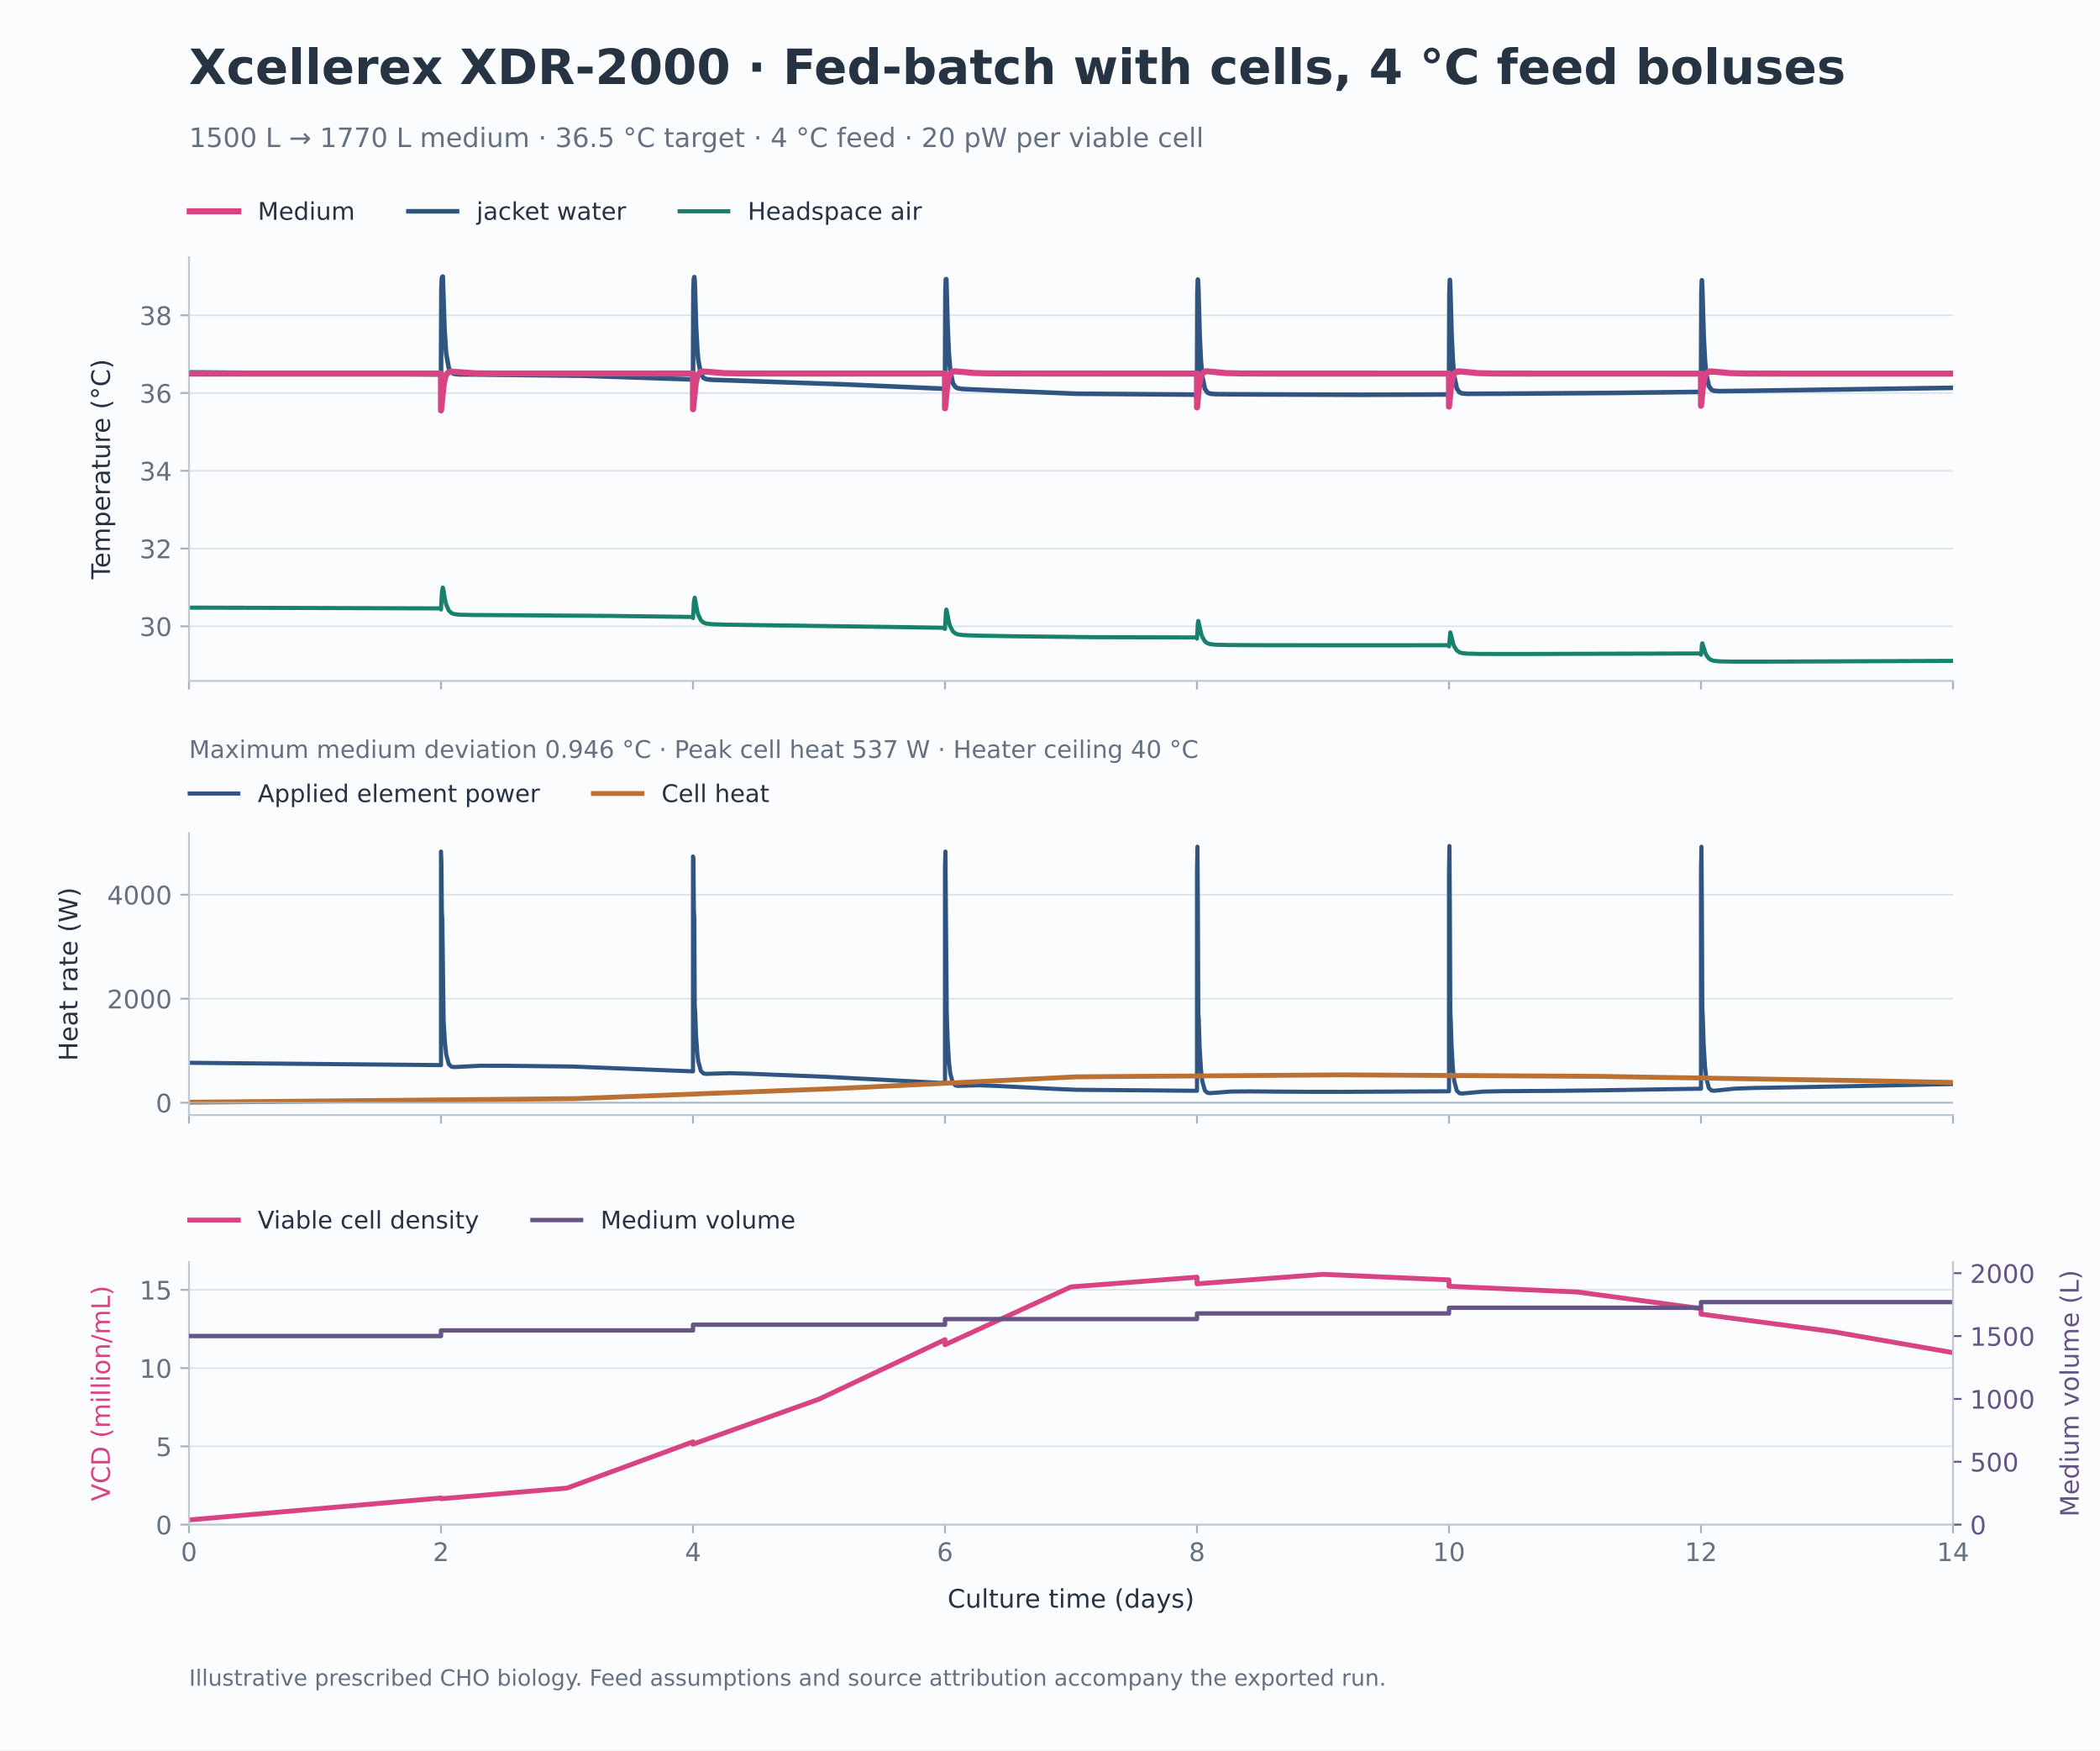
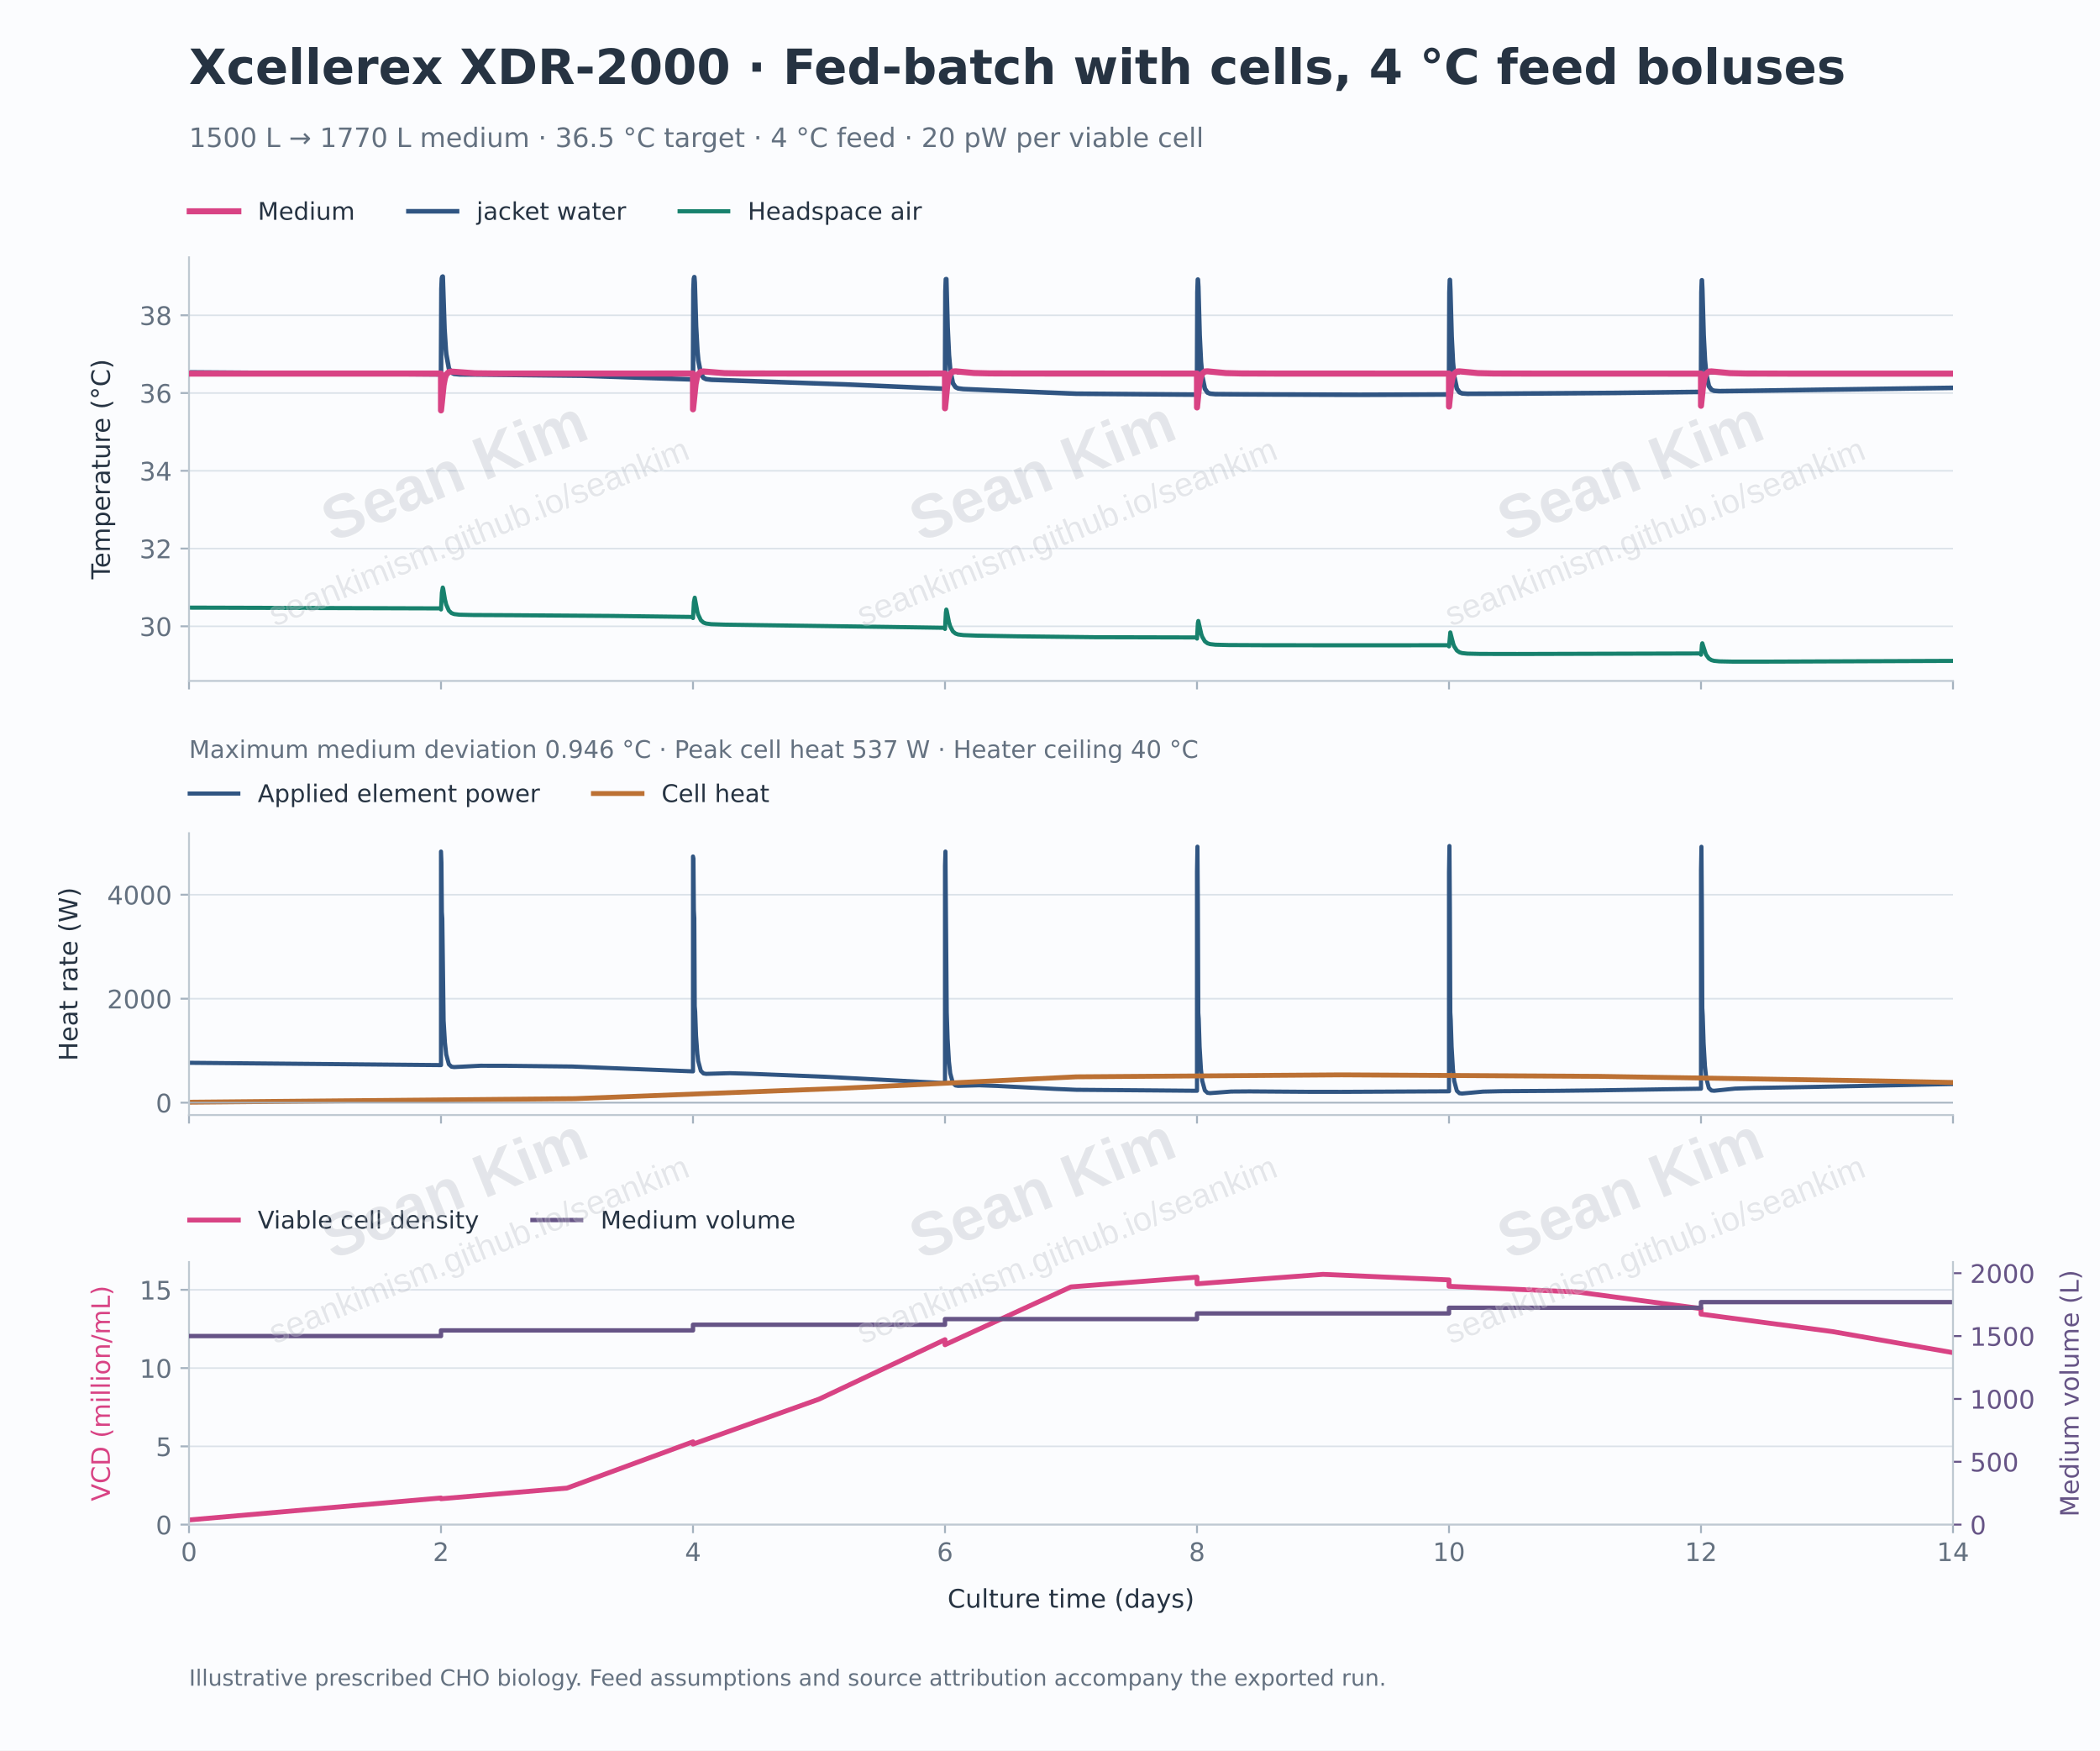
<svg xmlns="http://www.w3.org/2000/svg" xmlns:xlink="http://www.w3.org/1999/xlink" width="864pt" height="720pt" viewBox="0 0 864 720" version="1.1">
  <defs>
    <style type="text/css">*{stroke-linejoin: round; stroke-linecap: butt}</style>
  </defs>
  <g id="figure_1">
    <g id="patch_1">
      <path d="M 0 720  L 864 720  L 864 0  L 0 0  z " style="fill: #fbfcfe" />
    </g>
    <g id="axes_1">
      <g id="patch_2">
        <path d="M 77.76 280.08  L 803.52 280.08  L 803.52 105.84  L 77.76 105.84  z " style="fill: #fbfcfe" />
      </g>
      <g id="matplotlib.axis_1">
        <g id="xtick_1">
          <g id="line2d_1">
            <defs>
              <path id="mbd7b9701bb" d="M 0 0  L 0 3.5  " style="stroke: #a5b2bf; stroke-width: 0.8" />
            </defs>
            <g>
              <use xlink:href="#mbd7b9701bb" x="77.76" y="280.08" style="fill: #a5b2bf; stroke: #a5b2bf; stroke-width: 0.8" />
            </g>
          </g>
        </g>
        <g id="xtick_2">
          <g id="line2d_2">
            <g>
              <use xlink:href="#mbd7b9701bb" x="181.44" y="280.08" style="fill: #a5b2bf; stroke: #a5b2bf; stroke-width: 0.8" />
            </g>
          </g>
        </g>
        <g id="xtick_3">
          <g id="line2d_3">
            <g>
              <use xlink:href="#mbd7b9701bb" x="285.12" y="280.08" style="fill: #a5b2bf; stroke: #a5b2bf; stroke-width: 0.8" />
            </g>
          </g>
        </g>
        <g id="xtick_4">
          <g id="line2d_4">
            <g>
              <use xlink:href="#mbd7b9701bb" x="388.8" y="280.08" style="fill: #a5b2bf; stroke: #a5b2bf; stroke-width: 0.8" />
            </g>
          </g>
        </g>
        <g id="xtick_5">
          <g id="line2d_5">
            <g>
              <use xlink:href="#mbd7b9701bb" x="492.48" y="280.08" style="fill: #a5b2bf; stroke: #a5b2bf; stroke-width: 0.8" />
            </g>
          </g>
        </g>
        <g id="xtick_6">
          <g id="line2d_6">
            <g>
              <use xlink:href="#mbd7b9701bb" x="596.16" y="280.08" style="fill: #a5b2bf; stroke: #a5b2bf; stroke-width: 0.8" />
            </g>
          </g>
        </g>
        <g id="xtick_7">
          <g id="line2d_7">
            <g>
              <use xlink:href="#mbd7b9701bb" x="699.84" y="280.08" style="fill: #a5b2bf; stroke: #a5b2bf; stroke-width: 0.8" />
            </g>
          </g>
        </g>
        <g id="xtick_8">
          <g id="line2d_8">
            <g>
              <use xlink:href="#mbd7b9701bb" x="803.52" y="280.08" style="fill: #a5b2bf; stroke: #a5b2bf; stroke-width: 0.8" />
            </g>
          </g>
        </g>
      </g>
      <g id="matplotlib.axis_2">
        <g id="ytick_1">
          <g id="line2d_9">
            <path d="M 77.76 257.609  L 803.52 257.609  " clip-path="url(#p9bf98608b2)" style="fill: none; stroke: #dbe2e9; stroke-width: 0.65; stroke-linecap: square" />
          </g>
          <g id="line2d_10">
            <defs>
              <path id="m362c6464d0" d="M 0 0  L -3.5 0  " style="stroke: #a5b2bf; stroke-width: 0.8" />
            </defs>
            <g>
              <use xlink:href="#m362c6464d0" x="77.76" y="257.609" style="fill: #a5b2bf; stroke: #a5b2bf; stroke-width: 0.8" />
            </g>
          </g>
          <g id="text_1">
            <text style="font-size: 10.5px; font-family: 'DejaVu Sans'; text-anchor: end; fill: #647180" x="70.76" y="261.598" transform="rotate(-0 70.76 261.5981)">30</text>
          </g>
        </g>
        <g id="ytick_2">
          <g id="line2d_11">
            <path d="M 77.76 225.629  L 803.52 225.629  " clip-path="url(#p9bf98608b2)" style="fill: none; stroke: #dbe2e9; stroke-width: 0.65; stroke-linecap: square" />
          </g>
          <g id="line2d_12">
            <g>
              <use xlink:href="#m362c6464d0" x="77.76" y="225.629" style="fill: #a5b2bf; stroke: #a5b2bf; stroke-width: 0.8" />
            </g>
          </g>
          <g id="text_2">
            <text style="font-size: 10.5px; font-family: 'DejaVu Sans'; text-anchor: end; fill: #647180" x="70.76" y="229.618" transform="rotate(-0 70.76 229.6179)">32</text>
          </g>
        </g>
        <g id="ytick_3">
          <g id="line2d_13">
            <path d="M 77.76 193.648  L 803.52 193.648  " clip-path="url(#p9bf98608b2)" style="fill: none; stroke: #dbe2e9; stroke-width: 0.65; stroke-linecap: square" />
          </g>
          <g id="line2d_14">
            <g>
              <use xlink:href="#m362c6464d0" x="77.76" y="193.648" style="fill: #a5b2bf; stroke: #a5b2bf; stroke-width: 0.8" />
            </g>
          </g>
          <g id="text_3">
            <text style="font-size: 10.5px; font-family: 'DejaVu Sans'; text-anchor: end; fill: #647180" x="70.76" y="197.638" transform="rotate(-0 70.76 197.6376)">34</text>
          </g>
        </g>
        <g id="ytick_4">
          <g id="line2d_15">
            <path d="M 77.76 161.668  L 803.52 161.668  " clip-path="url(#p9bf98608b2)" style="fill: none; stroke: #dbe2e9; stroke-width: 0.65; stroke-linecap: square" />
          </g>
          <g id="line2d_16">
            <g>
              <use xlink:href="#m362c6464d0" x="77.76" y="161.668" style="fill: #a5b2bf; stroke: #a5b2bf; stroke-width: 0.8" />
            </g>
          </g>
          <g id="text_4">
            <text style="font-size: 10.5px; font-family: 'DejaVu Sans'; text-anchor: end; fill: #647180" x="70.76" y="165.657" transform="rotate(-0 70.76 165.6573)">36</text>
          </g>
        </g>
        <g id="ytick_5">
          <g id="line2d_17">
            <path d="M 77.76 129.688  L 803.52 129.688  " clip-path="url(#p9bf98608b2)" style="fill: none; stroke: #dbe2e9; stroke-width: 0.65; stroke-linecap: square" />
          </g>
          <g id="line2d_18">
            <g>
              <use xlink:href="#m362c6464d0" x="77.76" y="129.688" style="fill: #a5b2bf; stroke: #a5b2bf; stroke-width: 0.8" />
            </g>
          </g>
          <g id="text_5">
            <text style="font-size: 10.5px; font-family: 'DejaVu Sans'; text-anchor: end; fill: #647180" x="70.76" y="133.677" transform="rotate(-0 70.76 133.677)">38</text>
          </g>
        </g>
        <g id="text_6">
          <text style="font-size: 10.5px; font-family: 'DejaVu Sans'; text-anchor: middle; fill: #263342" x="45.215" y="192.96" transform="rotate(-90 45.21508 192.96)">Temperature (°C)</text>
        </g>
      </g>
      <g id="line2d_19">
        <path d="M 77.76 153.163  L 101.52 153.344  L 181.443 153.998  L 181.62 118.806  L 181.8 114.542  L 181.98 113.875  L 182.16 113.76  L 182.88 135.313  L 183.42 143.815  L 183.6 145.68  L 184.68 151.521  L 185.76 153.254  L 186.84 153.774  L 189 153.986  L 199.8 154.087  L 239.76 154.538  L 285.123 156.076  L 285.3 119.163  L 285.48 114.689  L 285.66 113.997  L 285.84 116.23  L 286.38 134.287  L 286.92 144.176  L 287.28 148.128  L 288.36 153.726  L 289.44 155.418  L 290.52 155.945  L 292.68 156.204  L 302.4 156.537  L 347.76 158.118  L 388.803 159.911  L 388.98 119.769  L 389.16 114.846  L 389.34 114.815  L 389.88 134.6  L 390.42 146.012  L 390.96 152.275  L 392.04 157.607  L 393.12 159.234  L 394.2 159.751  L 396.36 160.024  L 408.24 160.536  L 442.8 161.943  L 492.483 162.32  L 492.66 120.193  L 492.84 115.004  L 493.02 117.98  L 493.56 137.859  L 494.1 148.801  L 494.64 154.808  L 495.72 159.919  L 496.8 161.46  L 497.88 161.927  L 500.04 162.119  L 511.92 162.212  L 559.44 162.383  L 596.163 162.257  L 596.34 120.254  L 596.52 115.15  L 596.7 119.187  L 597.24 138.41  L 597.78 149.036  L 598.32 154.88  L 599.4 159.863  L 600.48 161.366  L 601.56 161.814  L 603.72 161.98  L 617.76 161.932  L 664.2 161.619  L 699.843 161.2  L 700.02 120.188  L 700.2 115.289  L 700.38 119.093  L 700.92 137.84  L 701.46 148.222  L 702 153.945  L 703.08 158.835  L 704.16 160.309  L 705.24 160.744  L 707.4 160.891  L 719.28 160.753  L 803.52 159.524  L 803.52 159.524  " clip-path="url(#p9bf98608b2)" style="fill: none; stroke: #305582; stroke-width: 1.9; stroke-linecap: square" />
      </g>
      <g id="line2d_20">
        <path d="M 77.76 249.926  L 114.48 250.036  L 181.44 250.247  L 181.443 250.687  L 181.8 243.803  L 182.16 241.686  L 182.34 242.158  L 183.06 246.517  L 183.6 248.725  L 184.68 251.162  L 185.76 252.171  L 186.84 252.582  L 189 252.841  L 194.4 252.969  L 210.6 253.055  L 251.64 253.341  L 285.12 253.77  L 285.123 254.219  L 285.48 247.655  L 285.84 245.848  L 286.92 251.624  L 287.28 252.881  L 288.36 255.127  L 289.44 256.076  L 290.52 256.475  L 292.68 256.745  L 298.08 256.926  L 314.28 257.16  L 366.12 257.881  L 388.8 258.237  L 388.803 258.695  L 389.16 251.956  L 389.34 250.735  L 389.52 251.256  L 390.42 255.852  L 390.96 257.667  L 392.04 259.712  L 393.12 260.591  L 394.2 260.97  L 396.36 261.242  L 401.76 261.442  L 417.96 261.72  L 450.36 262.096  L 492.48 262.2  L 492.483 262.67  L 492.84 256.285  L 493.02 255.423  L 494.28 260.937  L 494.64 261.952  L 495.72 263.797  L 496.8 264.597  L 497.88 264.942  L 500.04 265.182  L 505.44 265.319  L 521.64 265.401  L 568.08 265.428  L 596.16 265.391  L 596.163 265.881  L 596.7 260.129  L 597.96 264.995  L 598.32 265.903  L 599.4 267.572  L 600.48 268.306  L 601.56 268.628  L 603.72 268.852  L 609.12 268.973  L 624.24 269.002  L 699.84 268.788  L 699.843 269.298  L 700.02 267.871  L 700.2 265.286  L 700.38 264.603  L 701.82 269.018  L 702 269.389  L 703.08 270.865  L 704.16 271.527  L 705.24 271.823  L 707.4 272.034  L 712.8 272.146  L 729 272.138  L 803.52 271.834  L 803.52 271.834  " clip-path="url(#p9bf98608b2)" style="fill: none; stroke: #17816d; stroke-width: 1.7; stroke-linecap: square" />
      </g>
      <g id="line2d_21">
        <path d="M 77.76 153.673  L 803.52 153.673  " clip-path="url(#p9bf98608b2)" style="fill: none; stroke-dasharray: 4.5,3.6; stroke-dashoffset: 0; stroke: #263342; stroke-opacity: 0.65; stroke-width: 0.9" />
      </g>
      <g id="patch_3">
        <path d="M 77.76 280.08  L 77.76 105.84  " style="fill: none; stroke: #bfc9d2; stroke-width: 0.8; stroke-linejoin: miter; stroke-linecap: square" />
      </g>
      <g id="patch_4">
        <path d="M 77.76 280.08  L 803.52 280.08  " style="fill: none; stroke: #bfc9d2; stroke-width: 0.8; stroke-linejoin: miter; stroke-linecap: square" />
      </g>
      <g id="line2d_22">
        <path d="M 77.76 153.673  L 181.437 153.667  L 181.44 168.803  L 181.443 168.792  L 181.8 165.498  L 182.52 158.392  L 183.06 155.537  L 183.6 154.06  L 184.68 152.989  L 185.76 152.837  L 195.48 153.545  L 204.12 153.647  L 233.28 153.667  L 278.64 153.643  L 285.117 153.643  L 285.12 168.352  L 285.123 168.341  L 285.48 164.994  L 286.2 157.989  L 286.74 155.299  L 287.28 153.91  L 288.36 152.91  L 289.44 152.784  L 298.08 153.488  L 305.64 153.614  L 329.4 153.644  L 388.797 153.635  L 388.8 167.938  L 388.803 167.928  L 389.16 164.441  L 389.7 158.819  L 390.24 155.697  L 390.78 154.074  L 390.96 153.737  L 392.04 152.819  L 393.12 152.722  L 400.68 153.428  L 407.16 153.585  L 422.28 153.633  L 492.477 153.667  L 492.48 167.586  L 492.483 167.576  L 492.84 164.02  L 493.38 158.523  L 493.92 155.544  L 494.46 153.996  L 494.64 153.675  L 495.72 152.808  L 496.8 152.728  L 504.36 153.457  L 510.84 153.615  L 525.96 153.665  L 596.157 153.676  L 596.16 167.233  L 596.163 167.223  L 596.52 163.715  L 597.06 158.369  L 597.6 155.48  L 598.14 153.977  L 598.32 153.665  L 599.4 152.822  L 600.48 152.746  L 608.04 153.468  L 614.52 153.627  L 631.8 153.676  L 699.837 153.684  L 699.84 166.897  L 699.843 166.886  L 700.2 163.47  L 700.74 158.264  L 701.28 155.443  L 701.82 153.972  L 702 153.667  L 703.08 152.84  L 704.16 152.765  L 711.72 153.478  L 718.2 153.635  L 735.48 153.683  L 803.52 153.687  L 803.52 153.687  " clip-path="url(#p9bf98608b2)" style="fill: none; stroke: #d84384; stroke-width: 2.5; stroke-linecap: square" />
      </g>
      <g id="legend_1">
        <g id="line2d_23">
          <path d="M 78.051 86.904  L 88.051 86.904  L 98.051 86.904  " style="fill: none; stroke: #d84384; stroke-width: 2.5; stroke-linecap: square" />
        </g>
        <g id="text_7">
          <text style="font-size: 10px; font-family: 'DejaVu Sans'; text-anchor: start; fill: #263342" x="106.051" y="90.404" transform="rotate(-0 106.0509 90.40431)">Medium</text>
        </g>
        <g id="line2d_24">
          <path d="M 168.037 86.904  L 178.037 86.904  L 188.037 86.904  " style="fill: none; stroke: #305582; stroke-width: 1.9; stroke-linecap: square" />
        </g>
        <g id="text_8">
          <text style="font-size: 10px; font-family: 'DejaVu Sans'; text-anchor: start; fill: #263342" x="196.037" y="90.404" transform="rotate(-0 196.0368 90.40431)">jacket water</text>
        </g>
        <g id="line2d_25">
          <path d="M 279.612 86.904  L 289.612 86.904  L 299.612 86.904  " style="fill: none; stroke: #17816d; stroke-width: 1.7; stroke-linecap: square" />
        </g>
        <g id="text_9">
          <text style="font-size: 10px; font-family: 'DejaVu Sans'; text-anchor: start; fill: #263342" x="307.612" y="90.404" transform="rotate(-0 307.6118 90.40431)">Headspace air</text>
        </g>
      </g>
    </g>
    <g id="axes_2">
      <g id="patch_5">
        <path d="M 77.76 458.64  L 803.52 458.64  L 803.52 342.72  L 77.76 342.72  z " style="fill: #fbfcfe" />
      </g>
      <g id="matplotlib.axis_3">
        <g id="xtick_9">
          <g id="line2d_26">
            <g>
              <use xlink:href="#mbd7b9701bb" x="77.76" y="458.64" style="fill: #a5b2bf; stroke: #a5b2bf; stroke-width: 0.8" />
            </g>
          </g>
        </g>
        <g id="xtick_10">
          <g id="line2d_27">
            <g>
              <use xlink:href="#mbd7b9701bb" x="181.44" y="458.64" style="fill: #a5b2bf; stroke: #a5b2bf; stroke-width: 0.8" />
            </g>
          </g>
        </g>
        <g id="xtick_11">
          <g id="line2d_28">
            <g>
              <use xlink:href="#mbd7b9701bb" x="285.12" y="458.64" style="fill: #a5b2bf; stroke: #a5b2bf; stroke-width: 0.8" />
            </g>
          </g>
        </g>
        <g id="xtick_12">
          <g id="line2d_29">
            <g>
              <use xlink:href="#mbd7b9701bb" x="388.8" y="458.64" style="fill: #a5b2bf; stroke: #a5b2bf; stroke-width: 0.8" />
            </g>
          </g>
        </g>
        <g id="xtick_13">
          <g id="line2d_30">
            <g>
              <use xlink:href="#mbd7b9701bb" x="492.48" y="458.64" style="fill: #a5b2bf; stroke: #a5b2bf; stroke-width: 0.8" />
            </g>
          </g>
        </g>
        <g id="xtick_14">
          <g id="line2d_31">
            <g>
              <use xlink:href="#mbd7b9701bb" x="596.16" y="458.64" style="fill: #a5b2bf; stroke: #a5b2bf; stroke-width: 0.8" />
            </g>
          </g>
        </g>
        <g id="xtick_15">
          <g id="line2d_32">
            <g>
              <use xlink:href="#mbd7b9701bb" x="699.84" y="458.64" style="fill: #a5b2bf; stroke: #a5b2bf; stroke-width: 0.8" />
            </g>
          </g>
        </g>
        <g id="xtick_16">
          <g id="line2d_33">
            <g>
              <use xlink:href="#mbd7b9701bb" x="803.52" y="458.64" style="fill: #a5b2bf; stroke: #a5b2bf; stroke-width: 0.8" />
            </g>
          </g>
        </g>
      </g>
      <g id="matplotlib.axis_4">
        <g id="ytick_6">
          <g id="line2d_34">
            <path d="M 77.76 453.563  L 803.52 453.563  " clip-path="url(#p76d4a133e3)" style="fill: none; stroke: #dbe2e9; stroke-width: 0.65; stroke-linecap: square" />
          </g>
          <g id="line2d_35">
            <g>
              <use xlink:href="#m362c6464d0" x="77.76" y="453.563" style="fill: #a5b2bf; stroke: #a5b2bf; stroke-width: 0.8" />
            </g>
          </g>
          <g id="text_10">
            <text style="font-size: 10.5px; font-family: 'DejaVu Sans'; text-anchor: end; fill: #647180" x="70.76" y="457.553" transform="rotate(-0 70.76 457.5526)">0</text>
          </g>
        </g>
        <g id="ytick_7">
          <g id="line2d_36">
            <path d="M 77.76 410.792  L 803.52 410.792  " clip-path="url(#p76d4a133e3)" style="fill: none; stroke: #dbe2e9; stroke-width: 0.65; stroke-linecap: square" />
          </g>
          <g id="line2d_37">
            <g>
              <use xlink:href="#m362c6464d0" x="77.76" y="410.792" style="fill: #a5b2bf; stroke: #a5b2bf; stroke-width: 0.8" />
            </g>
          </g>
          <g id="text_11">
            <text style="font-size: 10.5px; font-family: 'DejaVu Sans'; text-anchor: end; fill: #647180" x="70.76" y="414.781" transform="rotate(-0 70.76 414.7814)">2000</text>
          </g>
        </g>
        <g id="ytick_8">
          <g id="line2d_38">
            <path d="M 77.76 368.021  L 803.52 368.021  " clip-path="url(#p76d4a133e3)" style="fill: none; stroke: #dbe2e9; stroke-width: 0.65; stroke-linecap: square" />
          </g>
          <g id="line2d_39">
            <g>
              <use xlink:href="#m362c6464d0" x="77.76" y="368.021" style="fill: #a5b2bf; stroke: #a5b2bf; stroke-width: 0.8" />
            </g>
          </g>
          <g id="text_12">
            <text style="font-size: 10.5px; font-family: 'DejaVu Sans'; text-anchor: end; fill: #647180" x="70.76" y="372.01" transform="rotate(-0 70.76 372.0102)">4000</text>
          </g>
        </g>
        <g id="text_13">
          <text style="font-size: 10.5px; font-family: 'DejaVu Sans'; text-anchor: middle; fill: #263342" x="31.854" y="400.68" transform="rotate(-90 31.85383 400.68)">Heat rate (W)</text>
        </g>
      </g>
      <g id="line2d_40">
        <path d="M 77.76 437.153  L 159.84 437.909  L 181.44 438.107  L 181.443 350.271  L 181.62 354.828  L 181.8 375.089  L 181.98 377.876  L 182.52 419.763  L 183.06 428.808  L 183.6 433.783  L 184.68 437.768  L 185.76 438.762  L 186.84 438.914  L 197.64 438.366  L 208.44 438.389  L 235.44 438.69  L 279.72 440.466  L 285.12 440.68  L 285.123 352.297  L 285.3 353.14  L 285.48 374.402  L 285.66 377.66  L 285.84 413.837  L 286.02 416.133  L 286.38 426.032  L 286.92 433.554  L 287.28 436.506  L 288.36 440.508  L 289.44 441.529  L 290.52 441.706  L 300.24 441.427  L 308.88 441.674  L 339.12 442.882  L 388.8 445.494  L 388.803 356.084  L 388.98 350.272  L 389.52 416.366  L 389.88 427.323  L 390.42 436.594  L 390.96 441.499  L 392.04 445.463  L 393.12 446.475  L 394.2 446.65  L 402.84 446.409  L 410.4 446.682  L 434.16 447.897  L 442.8 448.26  L 475.2 448.519  L 492.48 448.67  L 492.483 358.584  L 492.66 348.265  L 492.84 372.817  L 493.02 416.68  L 493.2 419.175  L 493.56 430.644  L 494.1 439.716  L 494.64 444.608  L 495.72 448.542  L 496.8 449.51  L 497.88 449.632  L 506.52 448.978  L 514.08 448.915  L 536.76 449.084  L 551.88 449.107  L 596.16 448.876  L 596.163 358.746  L 596.34 347.989  L 596.52 373.944  L 596.7 416.416  L 596.88 419.531  L 597.24 430.585  L 597.78 439.746  L 598.32 444.704  L 599.4 448.698  L 600.48 449.676  L 601.56 449.79  L 610.2 449.006  L 617.76 448.835  L 640.44 448.688  L 657.72 448.488  L 699.84 447.807  L 699.843 357.905  L 700.02 348.31  L 700.2 372.809  L 700.38 414.643  L 700.56 417.881  L 700.92 429.097  L 701.46 438.413  L 702 443.465  L 703.08 447.545  L 704.16 448.545  L 705.24 448.656  L 713.88 447.77  L 721.44 447.515  L 744.12 447.118  L 771.12 446.576  L 803.52 445.88  L 803.52 445.88  " clip-path="url(#p76d4a133e3)" style="fill: none; stroke: #305582; stroke-width: 1.7; stroke-linecap: square" />
      </g>
      <g id="line2d_41">
        <path d="M 77.76 453.371  L 236.52 451.899  L 345.6 447.682  L 442.8 442.925  L 551.88 442.113  L 657.72 442.735  L 773.28 444.626  L 803.52 445.247  L 803.52 445.247  " clip-path="url(#p76d4a133e3)" style="fill: none; stroke: #bc7134; stroke-width: 2; stroke-linecap: square" />
      </g>
      <g id="line2d_42">
        <path d="M 77.76 453.563  L 803.52 453.563  " clip-path="url(#p76d4a133e3)" style="fill: none; stroke: #a5b2bf; stroke-width: 0.65; stroke-linecap: square" />
      </g>
      <g id="patch_6">
        <path d="M 77.76 458.64  L 77.76 342.72  " style="fill: none; stroke: #bfc9d2; stroke-width: 0.8; stroke-linejoin: miter; stroke-linecap: square" />
      </g>
      <g id="patch_7">
        <path d="M 77.76 458.64  L 803.52 458.64  " style="fill: none; stroke: #bfc9d2; stroke-width: 0.8; stroke-linejoin: miter; stroke-linecap: square" />
      </g>
      <g id="legend_2">
        <g id="line2d_43">
          <path d="M 78.051 326.402  L 88.051 326.402  L 98.051 326.402  " style="fill: none; stroke: #305582; stroke-width: 1.7; stroke-linecap: square" />
        </g>
        <g id="text_14">
          <text style="font-size: 10px; font-family: 'DejaVu Sans'; text-anchor: start; fill: #263342" x="106.051" y="329.902" transform="rotate(-0 106.0509 329.9015)">Applied element power</text>
        </g>
        <g id="line2d_44">
          <path d="M 244.148 326.402  L 254.148 326.402  L 264.148 326.402  " style="fill: none; stroke: #bc7134; stroke-width: 2; stroke-linecap: square" />
        </g>
        <g id="text_15">
          <text style="font-size: 10px; font-family: 'DejaVu Sans'; text-anchor: start; fill: #263342" x="272.148" y="329.902" transform="rotate(-0 272.1478 329.9015)">Cell heat</text>
        </g>
      </g>
    </g>
    <g id="axes_3">
      <g id="patch_8">
        <path d="M 77.76 627.12  L 803.52 627.12  L 803.52 519.12  L 77.76 519.12  z " style="fill: #fbfcfe" />
      </g>
      <g id="matplotlib.axis_5">
        <g id="xtick_17">
          <g id="line2d_45">
            <g>
              <use xlink:href="#mbd7b9701bb" x="77.76" y="627.12" style="fill: #a5b2bf; stroke: #a5b2bf; stroke-width: 0.8" />
            </g>
          </g>
          <g id="text_16">
            <text style="font-size: 10.5px; font-family: 'DejaVu Sans'; text-anchor: middle; fill: #647180" x="77.76" y="642.098" transform="rotate(-0 77.76 642.0984)">0</text>
          </g>
        </g>
        <g id="xtick_18">
          <g id="line2d_46">
            <g>
              <use xlink:href="#mbd7b9701bb" x="181.44" y="627.12" style="fill: #a5b2bf; stroke: #a5b2bf; stroke-width: 0.8" />
            </g>
          </g>
          <g id="text_17">
            <text style="font-size: 10.5px; font-family: 'DejaVu Sans'; text-anchor: middle; fill: #647180" x="181.44" y="642.098" transform="rotate(-0 181.44 642.0984)">2</text>
          </g>
        </g>
        <g id="xtick_19">
          <g id="line2d_47">
            <g>
              <use xlink:href="#mbd7b9701bb" x="285.12" y="627.12" style="fill: #a5b2bf; stroke: #a5b2bf; stroke-width: 0.8" />
            </g>
          </g>
          <g id="text_18">
            <text style="font-size: 10.5px; font-family: 'DejaVu Sans'; text-anchor: middle; fill: #647180" x="285.12" y="642.098" transform="rotate(-0 285.12 642.0984)">4</text>
          </g>
        </g>
        <g id="xtick_20">
          <g id="line2d_48">
            <g>
              <use xlink:href="#mbd7b9701bb" x="388.8" y="627.12" style="fill: #a5b2bf; stroke: #a5b2bf; stroke-width: 0.8" />
            </g>
          </g>
          <g id="text_19">
            <text style="font-size: 10.5px; font-family: 'DejaVu Sans'; text-anchor: middle; fill: #647180" x="388.8" y="642.098" transform="rotate(-0 388.8 642.0984)">6</text>
          </g>
        </g>
        <g id="xtick_21">
          <g id="line2d_49">
            <g>
              <use xlink:href="#mbd7b9701bb" x="492.48" y="627.12" style="fill: #a5b2bf; stroke: #a5b2bf; stroke-width: 0.8" />
            </g>
          </g>
          <g id="text_20">
            <text style="font-size: 10.5px; font-family: 'DejaVu Sans'; text-anchor: middle; fill: #647180" x="492.48" y="642.098" transform="rotate(-0 492.48 642.0984)">8</text>
          </g>
        </g>
        <g id="xtick_22">
          <g id="line2d_50">
            <g>
              <use xlink:href="#mbd7b9701bb" x="596.16" y="627.12" style="fill: #a5b2bf; stroke: #a5b2bf; stroke-width: 0.8" />
            </g>
          </g>
          <g id="text_21">
            <text style="font-size: 10.5px; font-family: 'DejaVu Sans'; text-anchor: middle; fill: #647180" x="596.16" y="642.098" transform="rotate(-0 596.16 642.0984)">10</text>
          </g>
        </g>
        <g id="xtick_23">
          <g id="line2d_51">
            <g>
              <use xlink:href="#mbd7b9701bb" x="699.84" y="627.12" style="fill: #a5b2bf; stroke: #a5b2bf; stroke-width: 0.8" />
            </g>
          </g>
          <g id="text_22">
            <text style="font-size: 10.5px; font-family: 'DejaVu Sans'; text-anchor: middle; fill: #647180" x="699.84" y="642.098" transform="rotate(-0 699.84 642.0984)">12</text>
          </g>
        </g>
        <g id="xtick_24">
          <g id="line2d_52">
            <g>
              <use xlink:href="#mbd7b9701bb" x="803.52" y="627.12" style="fill: #a5b2bf; stroke: #a5b2bf; stroke-width: 0.8" />
            </g>
          </g>
          <g id="text_23">
            <text style="font-size: 10.5px; font-family: 'DejaVu Sans'; text-anchor: middle; fill: #647180" x="803.52" y="642.098" transform="rotate(-0 803.52 642.0984)">14</text>
          </g>
        </g>
        <g id="text_24">
          <text style="font-size: 10.5px; font-family: 'DejaVu Sans'; text-anchor: middle; fill: #263342" x="440.64" y="661.26" transform="rotate(-0 440.64 661.2604)">Culture time (days)</text>
        </g>
      </g>
      <g id="matplotlib.axis_6">
        <g id="ytick_9">
          <g id="line2d_53">
            <path d="M 77.76 627.12  L 803.52 627.12  " clip-path="url(#pc1c3ad0713)" style="fill: none; stroke: #dbe2e9; stroke-width: 0.65; stroke-linecap: square" />
          </g>
          <g id="line2d_54">
            <g>
              <use xlink:href="#m362c6464d0" x="77.76" y="627.12" style="fill: #a5b2bf; stroke: #a5b2bf; stroke-width: 0.8" />
            </g>
          </g>
          <g id="text_25">
            <text style="font-size: 10.5px; font-family: 'DejaVu Sans'; text-anchor: end; fill: #647180" x="70.76" y="631.109" transform="rotate(-0 70.76 631.1092)">0</text>
          </g>
        </g>
        <g id="ytick_10">
          <g id="line2d_55">
            <path d="M 77.76 594.923  L 803.52 594.923  " clip-path="url(#pc1c3ad0713)" style="fill: none; stroke: #dbe2e9; stroke-width: 0.65; stroke-linecap: square" />
          </g>
          <g id="line2d_56">
            <g>
              <use xlink:href="#m362c6464d0" x="77.76" y="594.923" style="fill: #a5b2bf; stroke: #a5b2bf; stroke-width: 0.8" />
            </g>
          </g>
          <g id="text_26">
            <text style="font-size: 10.5px; font-family: 'DejaVu Sans'; text-anchor: end; fill: #647180" x="70.76" y="598.912" transform="rotate(-0 70.76 598.912)">5</text>
          </g>
        </g>
        <g id="ytick_11">
          <g id="line2d_57">
            <path d="M 77.76 562.726  L 803.52 562.726  " clip-path="url(#pc1c3ad0713)" style="fill: none; stroke: #dbe2e9; stroke-width: 0.65; stroke-linecap: square" />
          </g>
          <g id="line2d_58">
            <g>
              <use xlink:href="#m362c6464d0" x="77.76" y="562.726" style="fill: #a5b2bf; stroke: #a5b2bf; stroke-width: 0.8" />
            </g>
          </g>
          <g id="text_27">
            <text style="font-size: 10.5px; font-family: 'DejaVu Sans'; text-anchor: end; fill: #647180" x="70.76" y="566.715" transform="rotate(-0 70.76 566.7148)">10</text>
          </g>
        </g>
        <g id="ytick_12">
          <g id="line2d_59">
            <path d="M 77.76 530.528  L 803.52 530.528  " clip-path="url(#pc1c3ad0713)" style="fill: none; stroke: #dbe2e9; stroke-width: 0.65; stroke-linecap: square" />
          </g>
          <g id="line2d_60">
            <g>
              <use xlink:href="#m362c6464d0" x="77.76" y="530.528" style="fill: #a5b2bf; stroke: #a5b2bf; stroke-width: 0.8" />
            </g>
          </g>
          <g id="text_28">
            <text style="font-size: 10.5px; font-family: 'DejaVu Sans'; text-anchor: end; fill: #647180" x="70.76" y="534.518" transform="rotate(-0 70.76 534.5175)">15</text>
          </g>
        </g>
        <g id="text_29">
          <text style="font-size: 10.5px; font-family: 'DejaVu Sans'; text-anchor: middle; fill: #d84384" x="45.215" y="573.12" transform="rotate(-90 45.21508 573.12)">VCD (million/mL)</text>
        </g>
      </g>
      <g id="line2d_61">
        <path d="M 77.76 625.188  L 181.437 616.157  L 181.44 616.476  L 181.443 616.475  L 233.28 612.091  L 285.117 593.051  L 285.12 594.014  L 285.123 594.013  L 336.96 575.512  L 388.797 551.038  L 388.8 553.13  L 388.803 553.129  L 440.64 529.328  L 492.477 525.333  L 492.48 528.059  L 492.483 528.059  L 544.32 524.171  L 596.157 526.454  L 596.163 529.08  L 649.08 531.449  L 699.837 538.273  L 699.843 540.532  L 753.84 547.701  L 803.52 556.381  L 803.52 556.381  " clip-path="url(#pc1c3ad0713)" style="fill: none; stroke: #d84384; stroke-width: 2; stroke-linecap: square" />
      </g>
      <g id="patch_9">
        <path d="M 77.76 627.12  L 77.76 519.12  " style="fill: none; stroke: #bfc9d2; stroke-width: 0.8; stroke-linejoin: miter; stroke-linecap: square" />
      </g>
      <g id="patch_10">
        <path d="M 77.76 627.12  L 803.52 627.12  " style="fill: none; stroke: #bfc9d2; stroke-width: 0.8; stroke-linejoin: miter; stroke-linecap: square" />
      </g>
      <g id="legend_3">
        <g id="line2d_62">
          <path d="M 78.051 501.84  L 88.051 501.84  L 98.051 501.84  " style="fill: none; stroke: #d84384; stroke-width: 2; stroke-linecap: square" />
        </g>
        <g id="text_30">
          <text style="font-size: 10px; font-family: 'DejaVu Sans'; text-anchor: start; fill: #263342" x="106.051" y="505.34" transform="rotate(-0 106.0509 505.3403)">Viable cell density</text>
        </g>
        <g id="line2d_63">
          <path d="M 219.082 501.84  L 229.082 501.84  L 229.082 501.84  L 239.082 501.84  L 239.082 501.84  " style="fill: none; stroke: #665486; stroke-width: 1.8; stroke-linecap: square" />
        </g>
        <g id="text_31">
          <text style="font-size: 10px; font-family: 'DejaVu Sans'; text-anchor: start; fill: #263342" x="247.082" y="505.34" transform="rotate(-0 247.0821 505.3403)">Medium volume</text>
        </g>
      </g>
    </g>
    <g id="axes_4">
      <g id="matplotlib.axis_7">
        <g id="ytick_13">
          <g id="line2d_64">
            <defs>
              <path id="mdada20d080" d="M 0 0  L 3.5 0  " style="stroke: #665486; stroke-width: 0.8" />
            </defs>
            <g>
              <use xlink:href="#mdada20d080" x="803.52" y="627.12" style="fill: #665486; stroke: #665486; stroke-width: 0.8" />
            </g>
          </g>
          <g id="text_32">
            <text style="font-size: 10.5px; font-family: 'DejaVu Sans'; text-anchor: start; fill: #665486" x="810.52" y="631.109" transform="rotate(-0 810.52 631.1092)">0</text>
          </g>
        </g>
        <g id="ytick_14">
          <g id="line2d_65">
            <g>
              <use xlink:href="#mdada20d080" x="803.52" y="601.265" style="fill: #665486; stroke: #665486; stroke-width: 0.8" />
            </g>
          </g>
          <g id="text_33">
            <text style="font-size: 10.5px; font-family: 'DejaVu Sans'; text-anchor: start; fill: #665486" x="810.52" y="605.255" transform="rotate(-0 810.52 605.2545)">500</text>
          </g>
        </g>
        <g id="ytick_15">
          <g id="line2d_66">
            <g>
              <use xlink:href="#mdada20d080" x="803.52" y="575.411" style="fill: #665486; stroke: #665486; stroke-width: 0.8" />
            </g>
          </g>
          <g id="text_34">
            <text style="font-size: 10.5px; font-family: 'DejaVu Sans'; text-anchor: start; fill: #665486" x="810.52" y="579.4" transform="rotate(-0 810.52 579.3999)">1000</text>
          </g>
        </g>
        <g id="ytick_16">
          <g id="line2d_67">
            <g>
              <use xlink:href="#mdada20d080" x="803.52" y="549.556" style="fill: #665486; stroke: #665486; stroke-width: 0.8" />
            </g>
          </g>
          <g id="text_35">
            <text style="font-size: 10.5px; font-family: 'DejaVu Sans'; text-anchor: start; fill: #665486" x="810.52" y="553.545" transform="rotate(-0 810.52 553.5453)">1500</text>
          </g>
        </g>
        <g id="ytick_17">
          <g id="line2d_68">
            <g>
              <use xlink:href="#mdada20d080" x="803.52" y="523.701" style="fill: #665486; stroke: #665486; stroke-width: 0.8" />
            </g>
          </g>
          <g id="text_36">
            <text style="font-size: 10.5px; font-family: 'DejaVu Sans'; text-anchor: start; fill: #665486" x="810.52" y="527.691" transform="rotate(-0 810.52 527.6906)">2000</text>
          </g>
        </g>
        <g id="text_37">
          <text style="font-size: 10.5px; font-family: 'DejaVu Sans'; text-anchor: middle; fill: #665486" x="855.221" y="573.12" transform="rotate(-90 855.2209 573.12)">Medium volume (L)</text>
        </g>
      </g>
      <g id="line2d_69">
        <path d="M 77.76 549.556  L 181.44 549.556  L 181.44 547.229  L 181.443 547.229  L 285.12 547.229  L 285.12 544.902  L 285.123 544.902  L 388.8 544.902  L 388.8 542.575  L 388.803 542.575  L 492.48 542.575  L 492.48 540.248  L 492.483 540.248  L 596.16 540.248  L 596.16 537.921  L 596.163 537.921  L 699.84 537.921  L 699.84 535.595  L 699.843 535.595  L 803.52 535.595  L 803.52 535.595  " clip-path="url(#pc1c3ad0713)" style="fill: none; stroke: #665486; stroke-width: 1.8; stroke-linecap: square" />
      </g>
      <g id="patch_11">
        <path d="M 803.52 627.12  L 803.52 519.12  " style="fill: none; stroke: #bfc9d2; stroke-width: 0.8; stroke-linejoin: miter; stroke-linecap: square" />
      </g>
    </g>
    <g id="text_38">
      <text style="font-weight: 700; font-size: 20px; font-family: 'DejaVu Sans'; text-anchor: start; fill: #263342" x="77.76" y="34.56" transform="rotate(-0 77.76 34.56)">Xcellerex XDR-2000 · Fed-batch with cells, 4 °C feed boluses</text>
    </g>
    <g id="text_39">
      <text style="font-size: 11px; font-family: 'DejaVu Sans'; text-anchor: start; fill: #647180" x="77.76" y="60.48" transform="rotate(-0 77.76 60.48)">1500 L → 1770 L medium  ·  36.5 °C target  ·  4 °C feed  ·  20 pW per viable cell</text>
    </g>
    <g id="text_40">
      <text style="font-size: 10px; font-family: 'DejaVu Sans'; text-anchor: start; fill: #647180" x="77.76" y="311.76" transform="rotate(-0 77.76 311.76)">Maximum medium deviation 0.946 °C  ·  Peak cell heat 537 W  ·  Heater ceiling 40 °C</text>
    </g>
    <g id="text_41">
      <text style="font-size: 9.2px; font-family: 'DejaVu Sans'; text-anchor: start; fill: #647180" x="77.76" y="693.36" transform="rotate(-0 77.76 693.36)">Illustrative prescribed CHO biology. Feed assumptions and source attribution accompany the exported run.</text>
    </g>
  </g>
  <defs>
    <clipPath id="p9bf98608b2">
      <rect x="77.76" y="105.84" width="725.76" height="174.24" />
    </clipPath>
    <clipPath id="p76d4a133e3">
      <rect x="77.76" y="342.72" width="725.76" height="115.92" />
    </clipPath>
    <clipPath id="pc1c3ad0713">
      <rect x="77.76" y="519.12" width="725.76" height="108" />
    </clipPath>
  </defs>
+   <g transform="translate(0 0)">
+     <g id="sean-kim-model-figure-v4" aria-hidden="true" pointer-events="none" font-family="Arial, sans-serif" text-anchor="middle" fill="#334155" fill-opacity=".12" stroke="white" stroke-opacity=".25" stroke-width="1.134" paint-order="stroke">
+       <g transform="translate(190.08 201.60) rotate(-22)">
+         <text x="0" y="0" font-size="25.2" font-weight="600">Sean Kim</text>
+         <text x="0" y="23.184" font-size="13.86">seankimism.github.io/seankim</text>
+       </g>
+       <g transform="translate(190.08 496.80) rotate(-22)">
+         <text x="0" y="0" font-size="25.2" font-weight="600">Sean Kim</text>
+         <text x="0" y="23.184" font-size="13.86">seankimism.github.io/seankim</text>
+       </g>
+       <g transform="translate(432.00 201.60) rotate(-22)">
+         <text x="0" y="0" font-size="25.2" font-weight="600">Sean Kim</text>
+         <text x="0" y="23.184" font-size="13.86">seankimism.github.io/seankim</text>
+       </g>
+       <g transform="translate(432.00 496.80) rotate(-22)">
+         <text x="0" y="0" font-size="25.2" font-weight="600">Sean Kim</text>
+         <text x="0" y="23.184" font-size="13.86">seankimism.github.io/seankim</text>
+       </g>
+       <g transform="translate(673.92 201.60) rotate(-22)">
+         <text x="0" y="0" font-size="25.2" font-weight="600">Sean Kim</text>
+         <text x="0" y="23.184" font-size="13.86">seankimism.github.io/seankim</text>
+       </g>
+       <g transform="translate(673.92 496.80) rotate(-22)">
+         <text x="0" y="0" font-size="25.2" font-weight="600">Sean Kim</text>
+         <text x="0" y="23.184" font-size="13.86">seankimism.github.io/seankim</text>
+       </g>
+     </g>
+   </g>
</svg>
